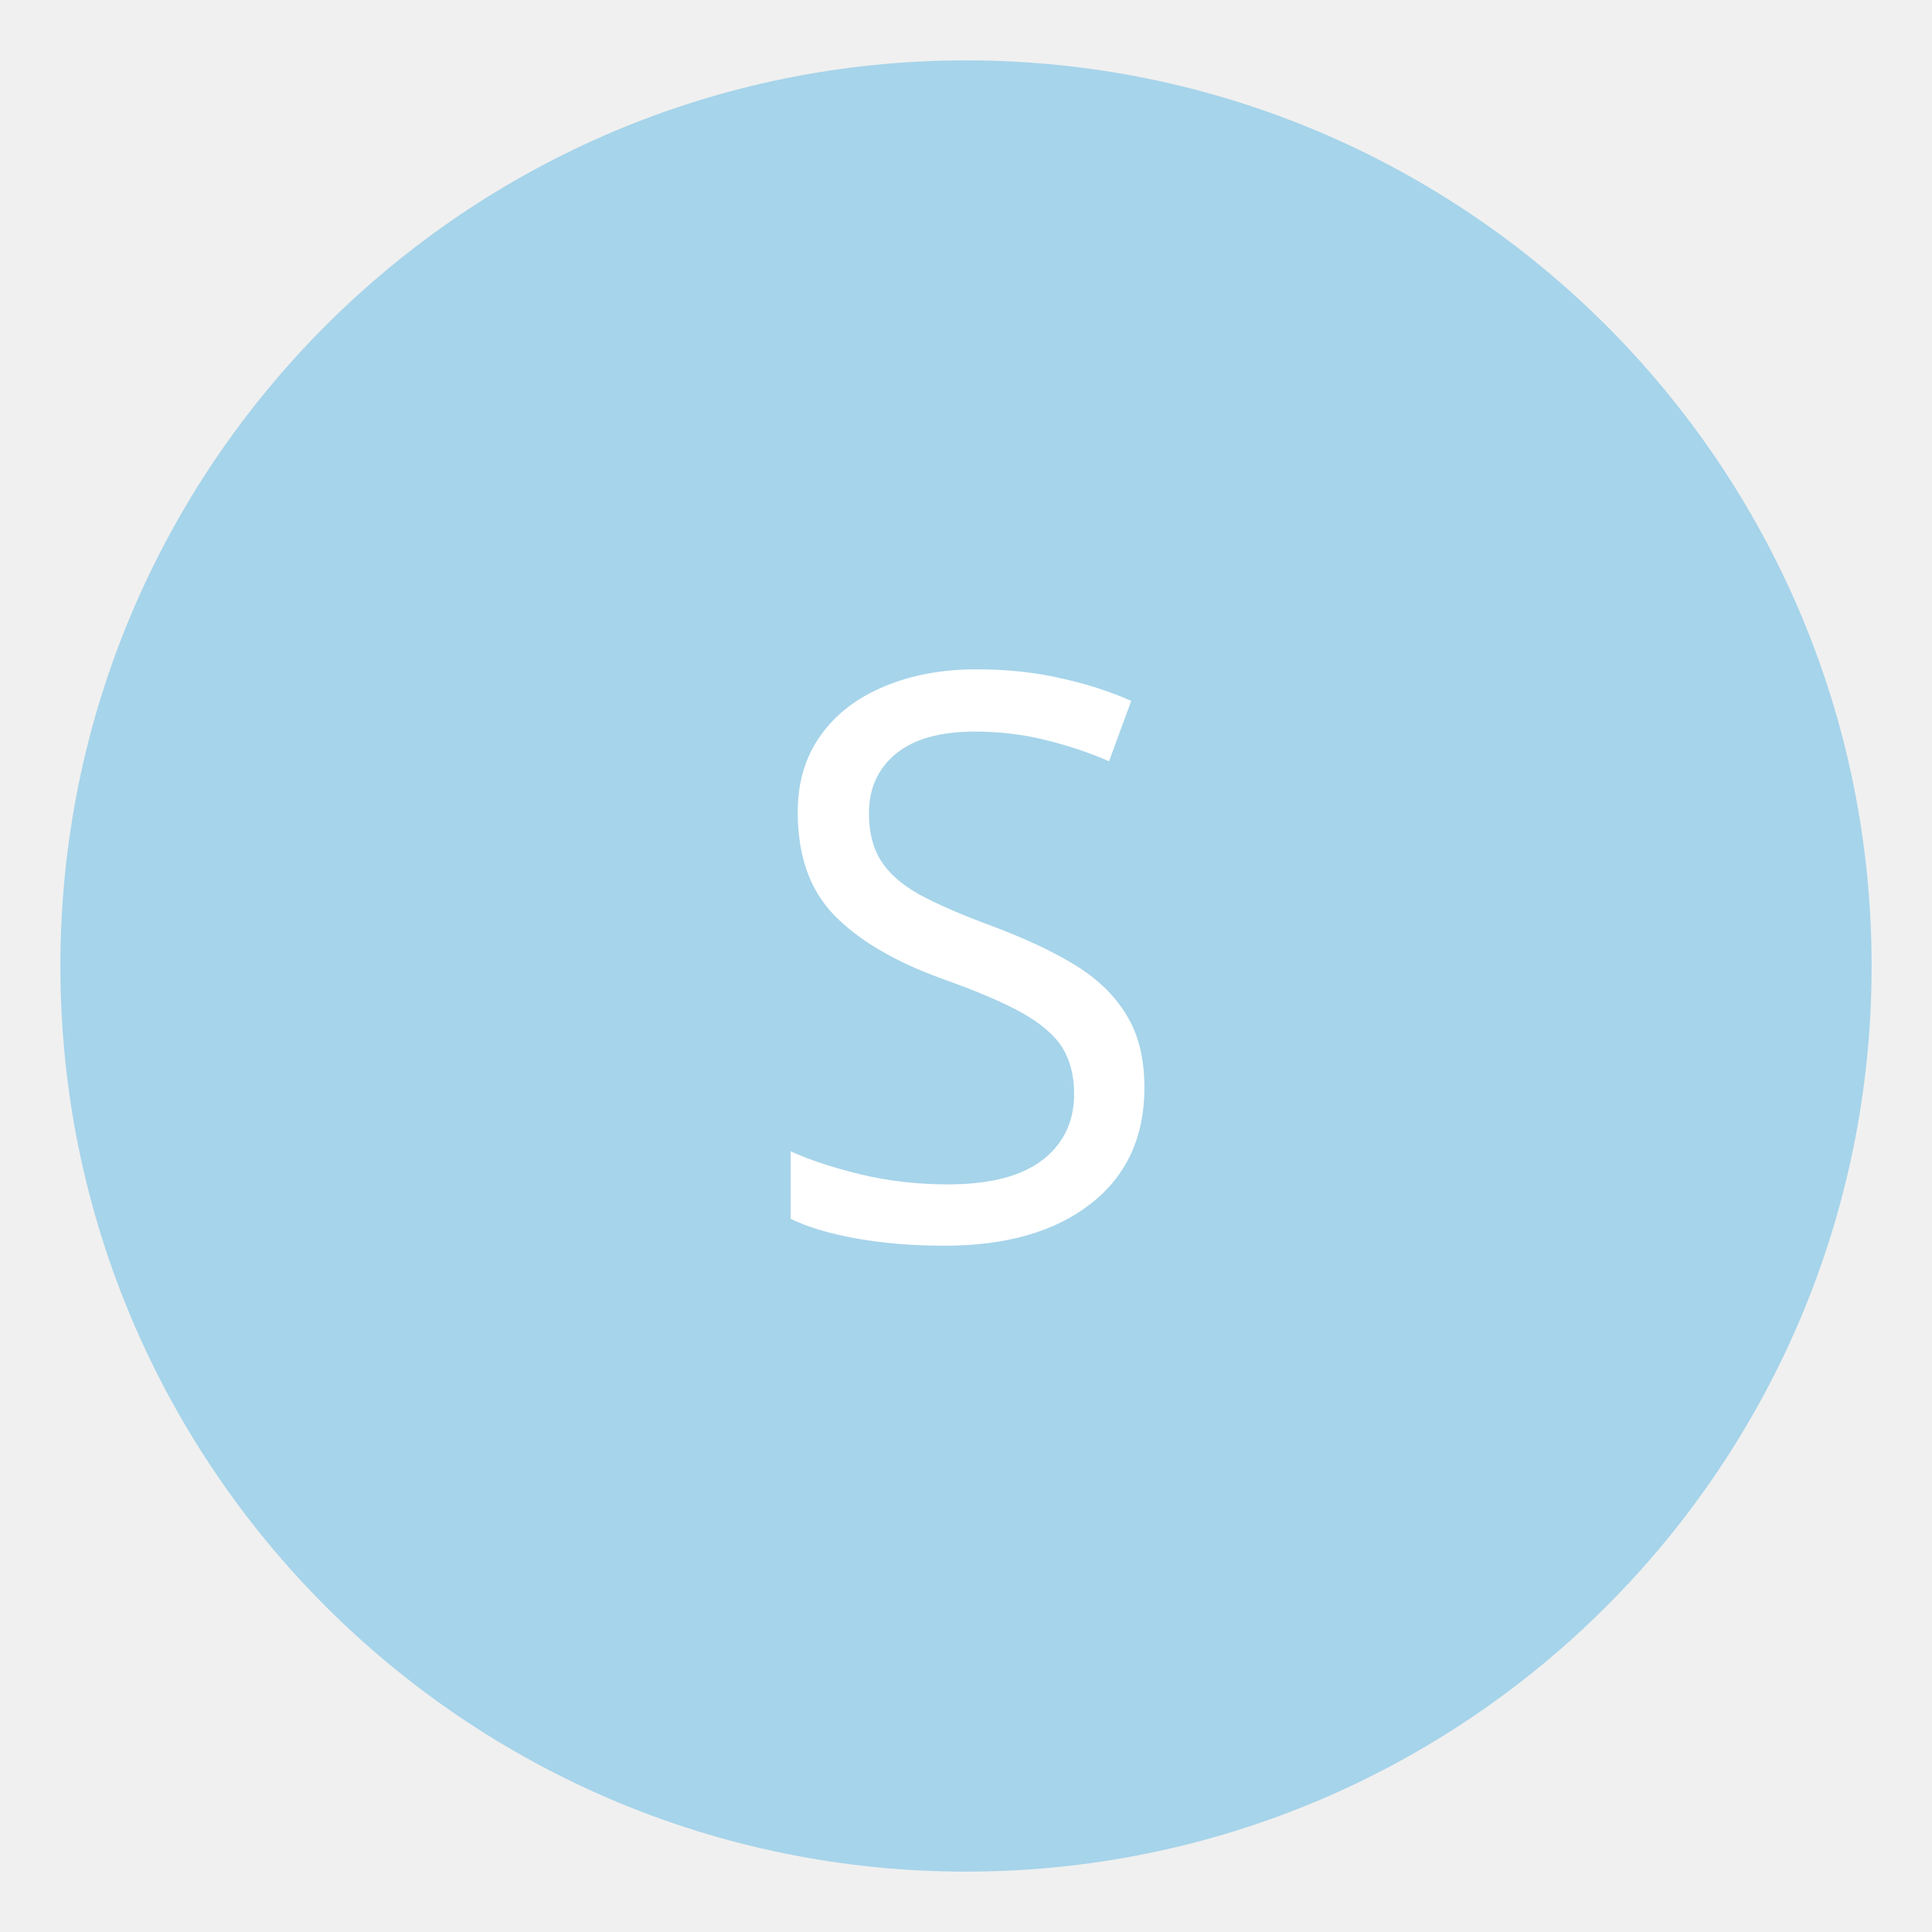
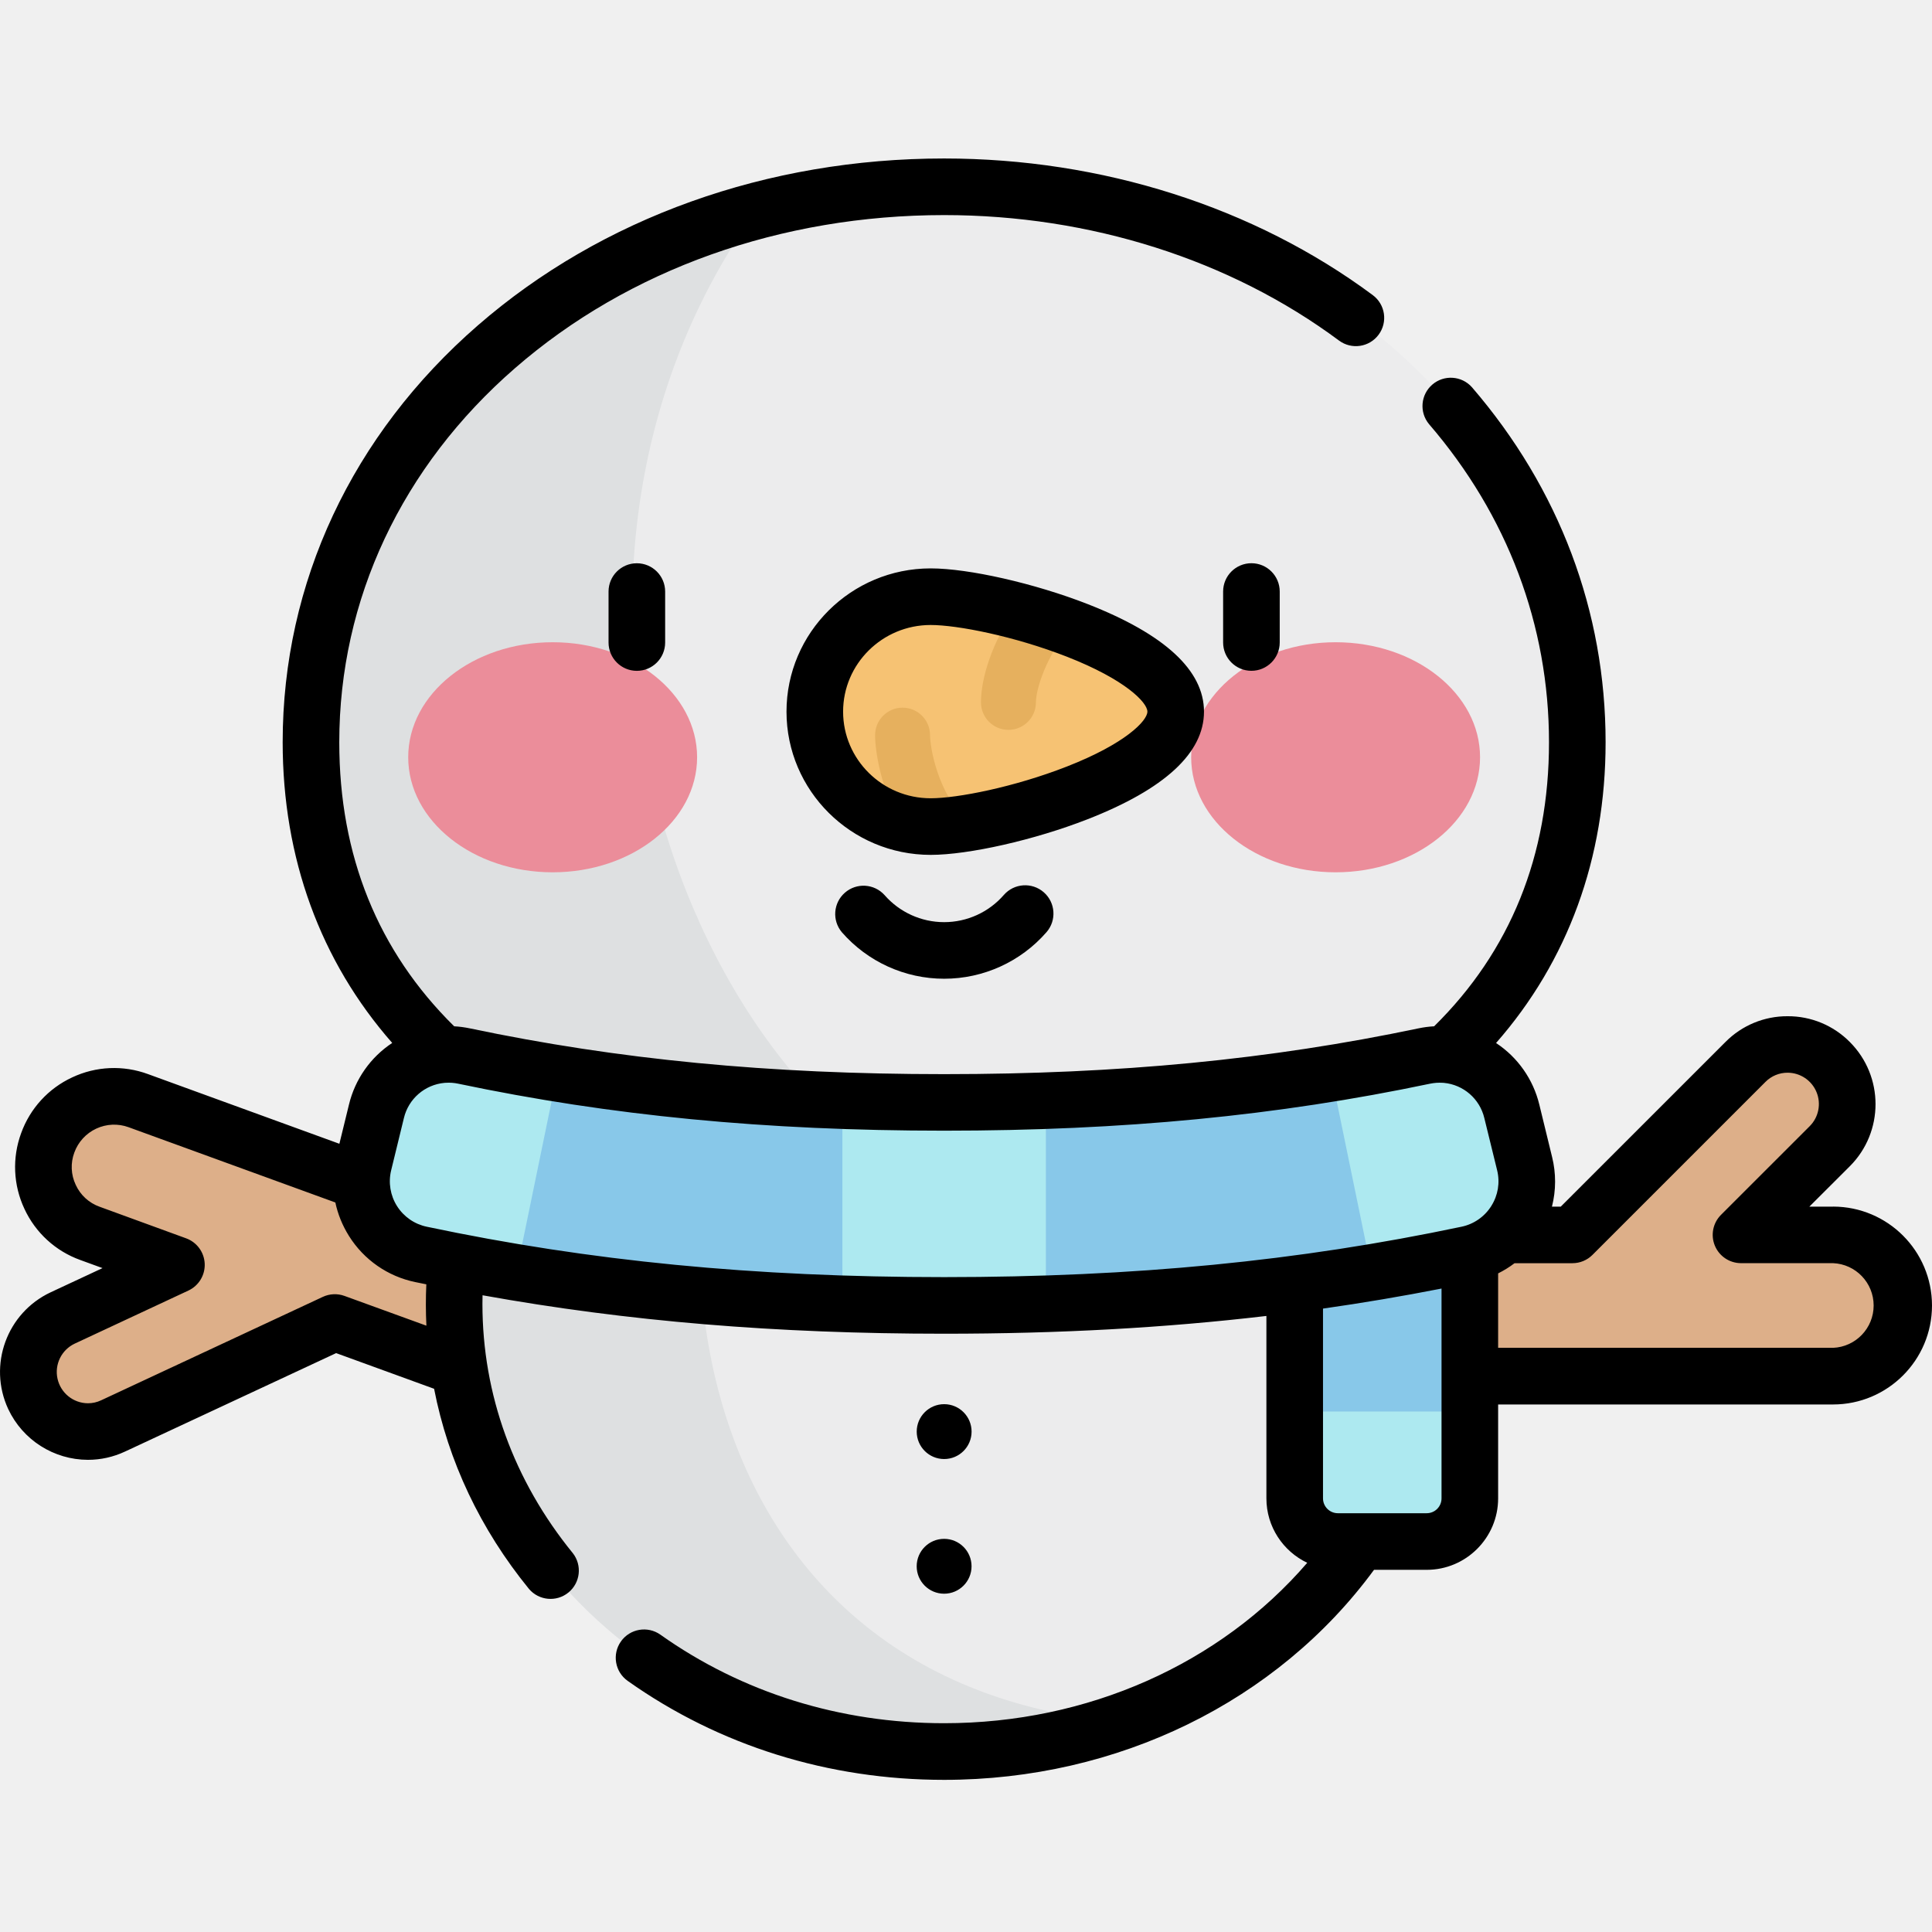
- <svg xmlns="http://www.w3.org/2000/svg" viewBox="0 0 64 64">
-   <circle cx="32" cy="32" r="30" fill="#a6d4ea" />
-   <text x="32" y="41" font-size="26" font-family="sans-serif" text-anchor="middle" fill="#fff">S</text>
+ <svg xmlns="http://www.w3.org/2000/svg" width="511pt" height="511pt" viewBox="0 -41 512 511">
+   <path fill="#ddaf89" d="m159.63 294.95-123-44.77a18.72 18.72 0 0 0-12.8 35.18l22.93 8.34-30.14 14.06a15.8 15.8 0 1 0 13.34 28.63l58.77-27.4 58.1 21.14a18.67 18.67 0 0 0 23.99-11.18 18.7 18.7 0 0 0-11.19-24m326.16-9.19h-24.4l23.51-23.51a15.79 15.79 0 1 0-22.33-22.34l-45.85 45.85H354.9a18.72 18.72 0 0 0 0 37.44h130.9a18.71 18.71 0 1 0 0-37.44m0 0" />
+   <path fill="#ececed" d="M380.06 304.05c0-65.51-58.14-118.62-129.85-118.62-71.72 0-129.86 53.1-129.86 118.62s58.14 118.63 129.86 118.63c71.71 0 129.85-53.11 129.85-118.63m0 0" />
+   <path fill="#dee0e1" d="M212.7 190.46c-53.43 14.7-92.35 60-92.35 113.6 0 65.5 58.14 118.62 129.86 118.62 16.34 0 31.99-2.77 46.4-7.81-118.22-10.8-135.13-141.57-83.9-224.4m0 0" />
+   <path fill="#ececed" d="M418 155.19c0-83.2-75.12-147.2-167.8-147.2C157.55 8 82.42 72 82.42 155.2s75.13 126.1 167.8 126.1S418 238.39 418 155.19m0 0" />
+   <path fill="#dee0e1" d="M200.27 14.46C131.99 32.7 82.41 87.6 82.41 155.2c0 83.2 75.13 126.1 167.8 126.1q7.73 0 15.28-.4c-83.2-23.65-135.3-168.16-65.22-266.43m0 0" />
+   <path fill="#eb8d9a" d="M184.74 159.18c0-16.83-17.14-30.48-38.28-30.48s-38.28 13.65-38.28 30.48c0 16.84 17.14 30.49 38.28 30.49s38.28-13.65 38.28-30.49m207.49 0c0-16.83-17.14-30.48-38.28-30.48s-38.28 13.65-38.28 30.48c0 16.84 17.14 30.49 38.28 30.49s38.28-13.65 38.28-30.49m0 0" />
+   <path fill="#88c8e9" d="M378.1 367.02h-23.55a11.43 11.43 0 0 1-11.44-11.43v-93.26h46.41v93.26c0 6.3-5.11 11.43-11.43 11.43m0 0" />
+   <path fill="#88c8e9" d="M250.2 304.45c-50.93 0-94.55-4.21-138.63-13.51a19.8 19.8 0 0 1-15.2-24.07l3.39-13.86a19.75 19.75 0 0 1 23.22-14.66c40.27 8.46 80.3 12.29 127.23 12.29 46.91 0 86.95-3.83 127.22-12.3a19.75 19.75 0 0 1 23.22 14.67l3.39 13.86a19.8 19.8 0 0 1-15.2 24.07c-44.08 9.3-87.7 13.5-138.63 13.5m0 0" />
+   <path fill="#f6c273" d="M311.57 147.09c0-16.82-47.98-30.46-64.94-30.46s-30.7 13.64-30.7 30.46 13.74 30.46 30.7 30.46 64.94-13.64 64.94-30.46m0 0" />
+   <path fill="#e6b05e" d="M256.65 176.58c-8.23-7.8-10.18-20.13-10.18-23.26a7.28 7.28 0 1 0-14.56 0c0 4.19 1.48 13.87 6.6 23.14 2.58.7 5.3 1.1 8.12 1.1 2.67 0 6.12-.35 10.02-.98m12.2-56.37c-5.85 8.43-8.88 17.88-8.88 24.43a7.28 7.28 0 1 0 14.56 0c0-3.57 2.87-12.68 9.14-19.77a153 153 0 0 0-14.82-4.66m0 0" />
+   <path fill="#ade9f0" d="M223.24 250.18v53.84a842 842 0 0 0 53.93 0v-53.84a785 785 0 0 1-53.93 0m-75.54-7.23a555 555 0 0 1-24.72-4.6A19.74 19.74 0 0 0 99.76 253l-3.39 13.86a19.8 19.8 0 0 0 15.2 24.07 612 612 0 0 0 25.27 4.77zm205.02 0a554 554 0 0 0 24.71-4.6A19.75 19.75 0 0 1 400.65 253l3.39 13.86a19.8 19.8 0 0 1-15.2 24.07 612 612 0 0 1-25.27 4.77zm25.38 124.07h-23.55a11.43 11.43 0 0 1-11.44-11.43v-23.02h46.41v23.02c0 6.3-5.11 11.43-11.43 11.43m0 0" />
+   <path d="M319.07 147.09c0-10.93-10.4-20.52-30.88-28.52-14-5.47-31.48-9.44-41.56-9.44-21.07 0-38.2 17.03-38.2 37.96s17.13 37.96 38.2 37.96c10.08 0 27.56-3.96 41.56-9.43 20.49-8 30.88-17.6 30.88-28.53m-72.44 22.96c-12.8 0-23.2-10.3-23.2-22.96s10.4-22.96 23.2-22.96c7.06 0 22.12 2.94 36.1 8.4 15.54 6.08 21.34 12.15 21.34 14.56s-5.8 8.48-21.34 14.55c-13.98 5.47-29.04 8.41-36.1 8.41m77.51-54.8v13.52a7.5 7.5 0 1 0 15 0v-13.51a7.5 7.5 0 1 0-15 0m-162.87 0v13.52a7.5 7.5 0 1 0 15 0v-13.51a7.5 7.5 0 1 0-15 0m104.75 80.41a20.97 20.97 0 0 1-31.63 0 7.5 7.5 0 0 0-11.3 9.86 35.98 35.98 0 0 0 54.24 0 7.5 7.5 0 0 0-11.31-9.86m-15.81 149.48a7.27 7.27 0 1 0 0-14.54 7.27 7.27 0 0 0 0 14.54m235.58-66.88h-6.3l10.72-10.7a23.3 23.3 0 0 0 0-32.95 23 23 0 0 0-16.47-6.82 23 23 0 0 0-16.47 6.82l-43.66 43.65h-2.33a27 27 0 0 0 .04-13.17l-3.38-13.86a27.2 27.2 0 0 0-11.47-16.34c19.03-21.67 29.03-48.98 29.03-79.7 0-34.64-12.25-67.19-35.43-94.1a7.5 7.5 0 0 0-11.37 9.78c20.8 24.16 31.8 53.32 31.8 84.32 0 30.05-10.24 55.36-30.44 75.27q-2.07.11-4.17.55c-39.38 8.27-79.32 12.13-125.68 12.13s-86.3-3.85-125.69-12.13q-2.1-.44-4.16-.55c-20.2-19.9-30.45-45.22-30.45-75.27 0-37.82 16.54-73.03 46.57-99.14C166.56 29.9 206.95 15.5 250.21 15.5c38.62 0 75.78 11.8 104.64 33.25a7.5 7.5 0 0 0 8.95-12.04C332.37 13.36 292.03.5 250.2.5c-46.86 0-90.75 15.7-123.56 44.23-33.35 29-51.73 68.23-51.73 110.46 0 30.72 10 58.03 29.03 79.7a27.2 27.2 0 0 0-11.46 16.34l-2.54 10.38-50.74-18.47a26 26 0 0 0-20.05.87 26 26 0 0 0-13.55 14.8 26 26 0 0 0 .87 20.04 26 26 0 0 0 14.8 13.56l5.9 2.15-13.72 6.4a23.33 23.33 0 0 0-11.27 30.96 23.4 23.4 0 0 0 21.12 13.45c3.41 0 6.72-.74 9.83-2.19l55.95-26.09 25.96 9.45c3.73 19.16 12.23 37.2 25.15 53.05a7.5 7.5 0 0 0 11.62-9.48c-15.67-19.23-23.96-42.07-23.96-66.06l.03-2.29c38.44 6.92 77.8 10.19 122.32 10.19 30.44 0 58.45-1.54 85.41-4.71v48.34c0 7.54 4.44 14.04 10.82 17.08-23.11 26.82-58.2 42.51-96.23 42.51-27.53 0-53.53-8.1-75.18-23.46a7.5 7.5 0 0 0-8.68 12.24c24.21 17.16 53.2 26.23 83.86 26.23 46.03 0 88.3-20.74 113.93-55.66h13.96c10.44 0 18.93-8.5 18.93-18.94V330.7h88.76A26.24 26.24 0 0 0 512 304.48a26.24 26.24 0 0 0-26.21-26.22m-394.5 23.67a7.5 7.5 0 0 0-5.73.25L26.79 329.6q-1.66.78-3.49.78a8.3 8.3 0 0 1-3.51-15.8l30.14-14.07a7.5 7.5 0 0 0-.6-13.84L26.4 278.3a11 11 0 0 1-6.33-5.8 11 11 0 0 1-.37-8.57 11.2 11.2 0 0 1 5.8-6.33 11.2 11.2 0 0 1 8.57-.38l54.8 19.95c.66 3.1 1.87 6.1 3.62 8.89a27.2 27.2 0 0 0 17.53 12.2l2.96.6a115 115 0 0 0 .02 10.96zm290.73 53.66a3.93 3.93 0 0 1-3.93 3.93h-23.54a3.94 3.94 0 0 1-3.94-3.93v-50.3a609 609 0 0 0 31.41-5.31zm13.2-77.5a12.3 12.3 0 0 1-7.93 5.51c-43.15 9.1-86.72 13.35-137.08 13.35s-93.94-4.24-137.09-13.35a12.3 12.3 0 0 1-9.46-14.95l3.38-13.86a12.2 12.2 0 0 1 10.76-9.32l.35-.02a12 12 0 0 1 3.28.24c40.43 8.49 81.35 12.45 128.78 12.45 47.42 0 88.34-3.96 128.77-12.45q1.67-.34 3.3-.24l.35.02a12.2 12.2 0 0 1 10.73 9.32l3.4 13.86c.79 3.25.24 6.6-1.54 9.43m90.57 37.6h-88.77v-19.72a27 27 0 0 0 4.35-2.7h15.35a7.5 7.5 0 0 0 5.3-2.2l45.86-45.86a8.2 8.2 0 0 1 5.86-2.42 8.3 8.3 0 0 1 5.86 14.16l-23.52 23.51a7.5 7.5 0 0 0 5.3 12.8h24.4a11.23 11.23 0 0 1 0 22.44M250.2 380.85a7.27 7.27 0 1 0 0-14.54 7.27 7.27 0 0 0 0 14.54m0 0" />
</svg>
